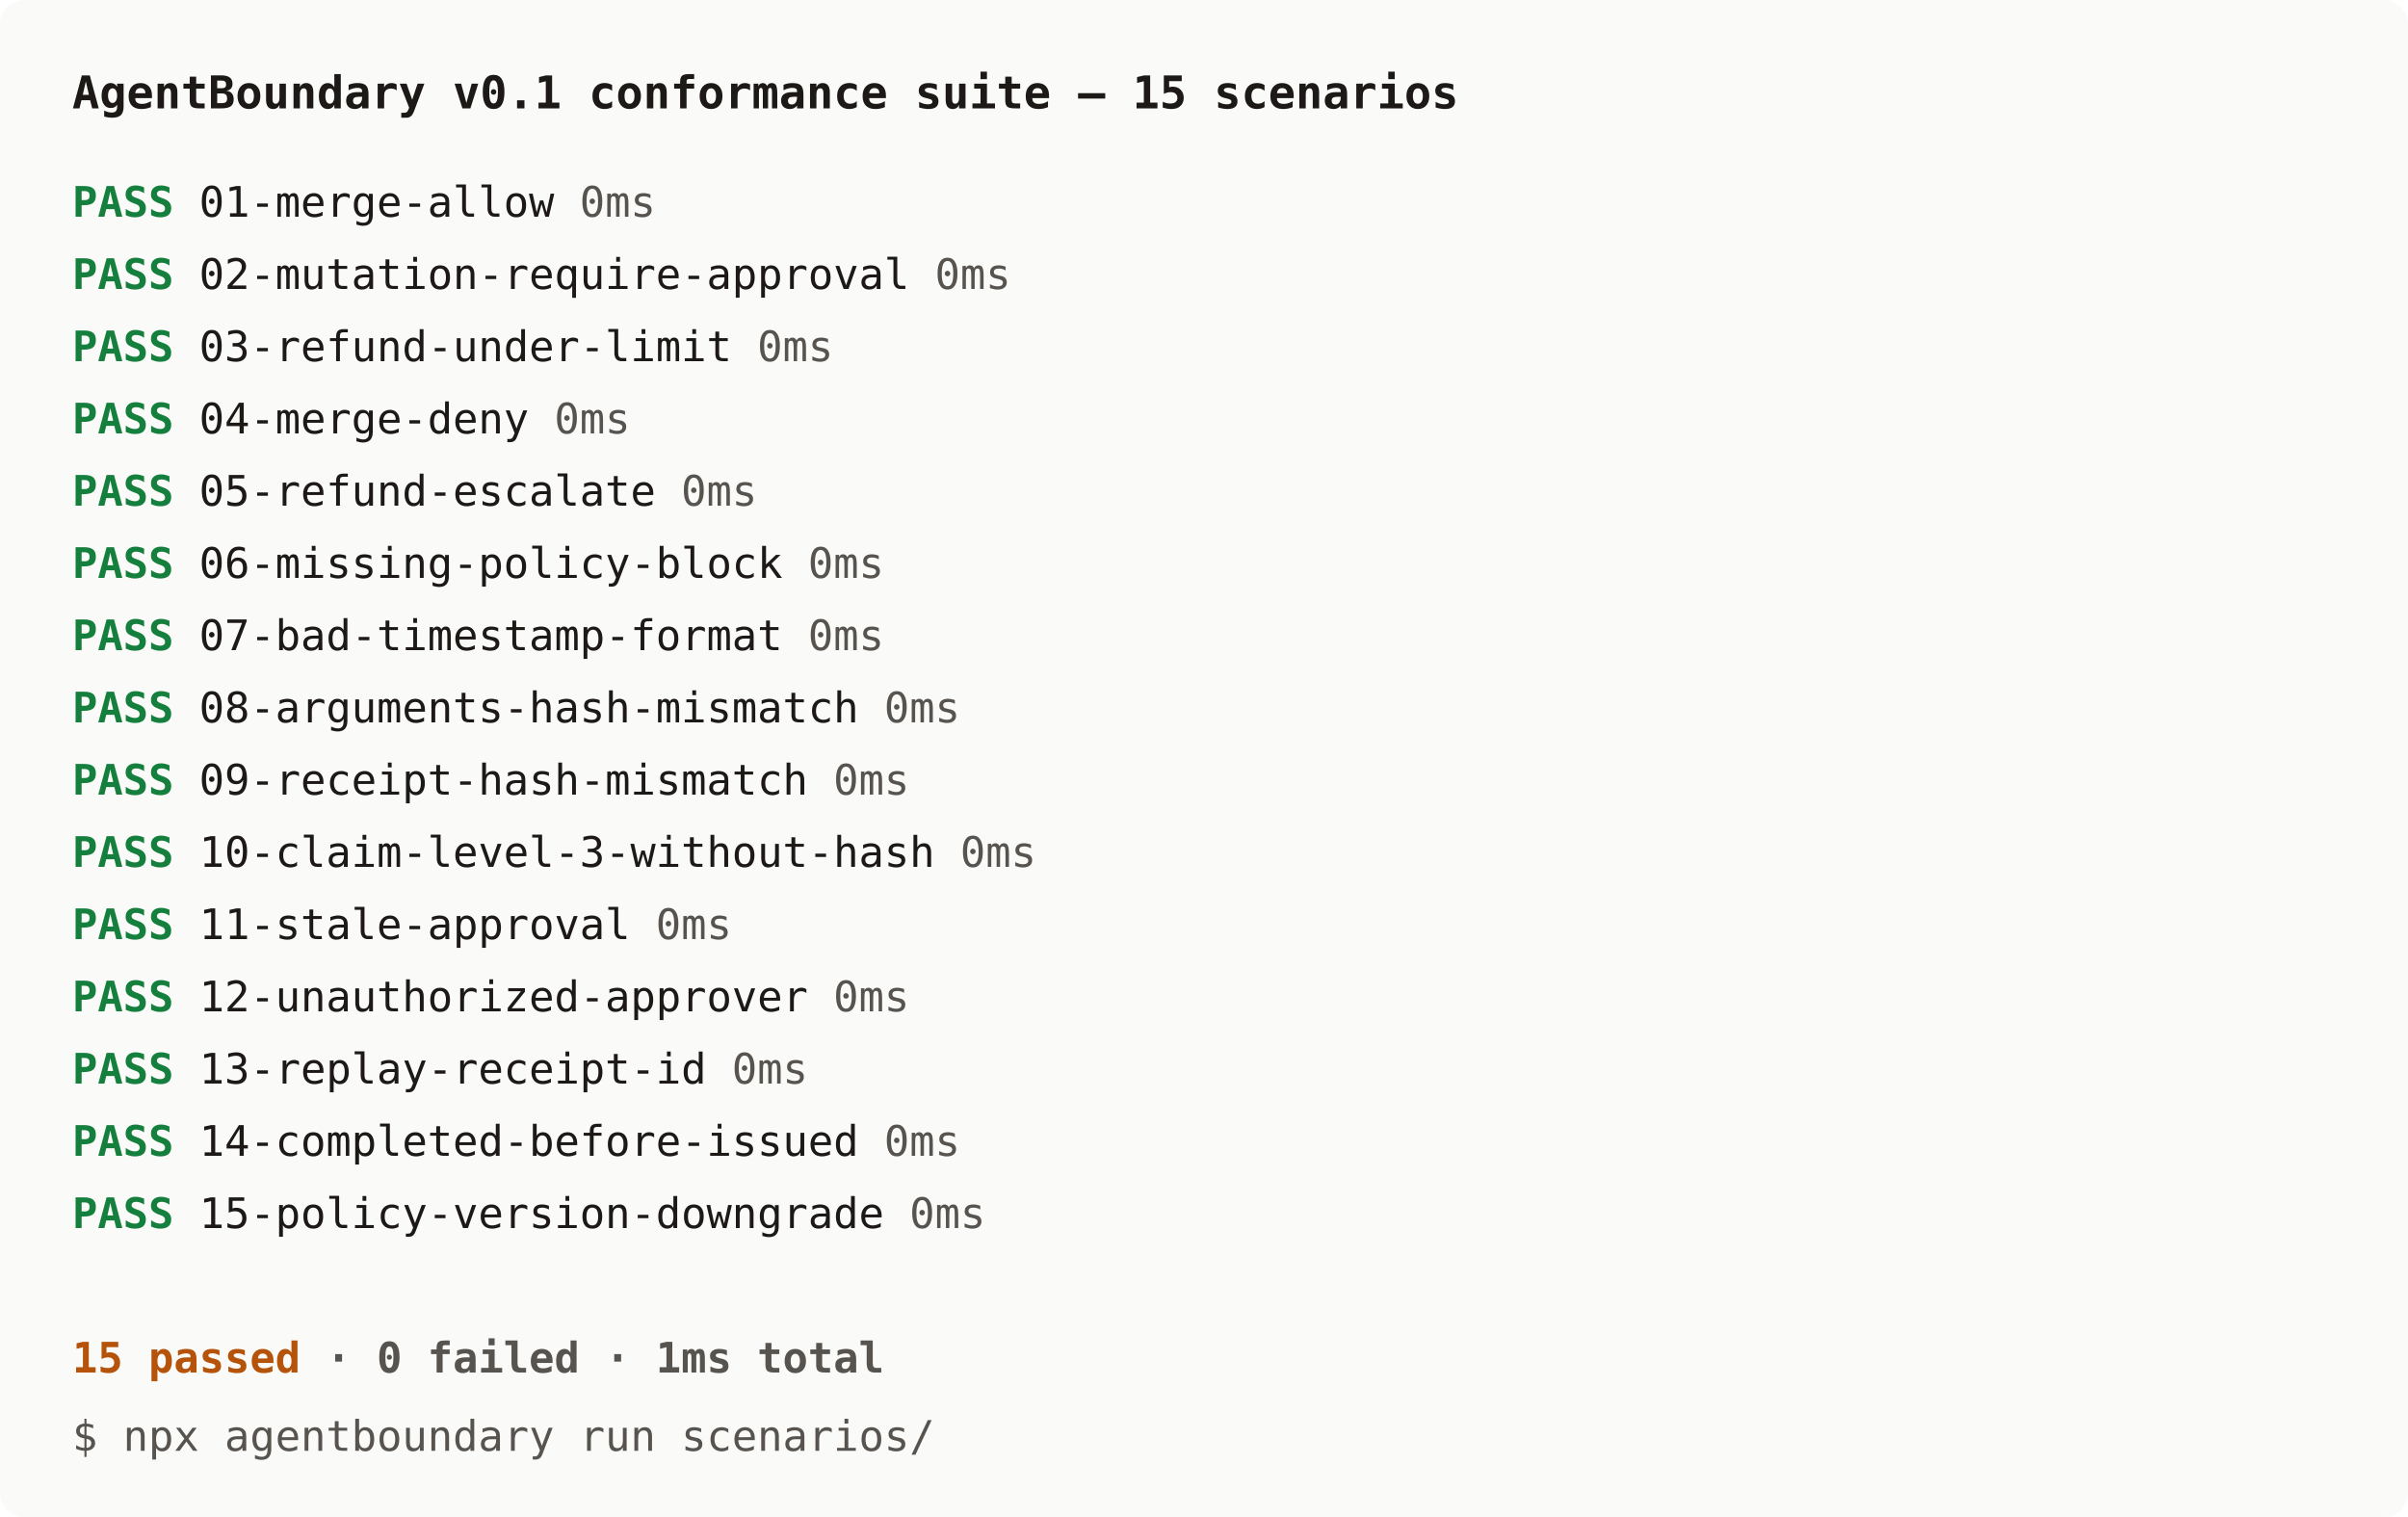
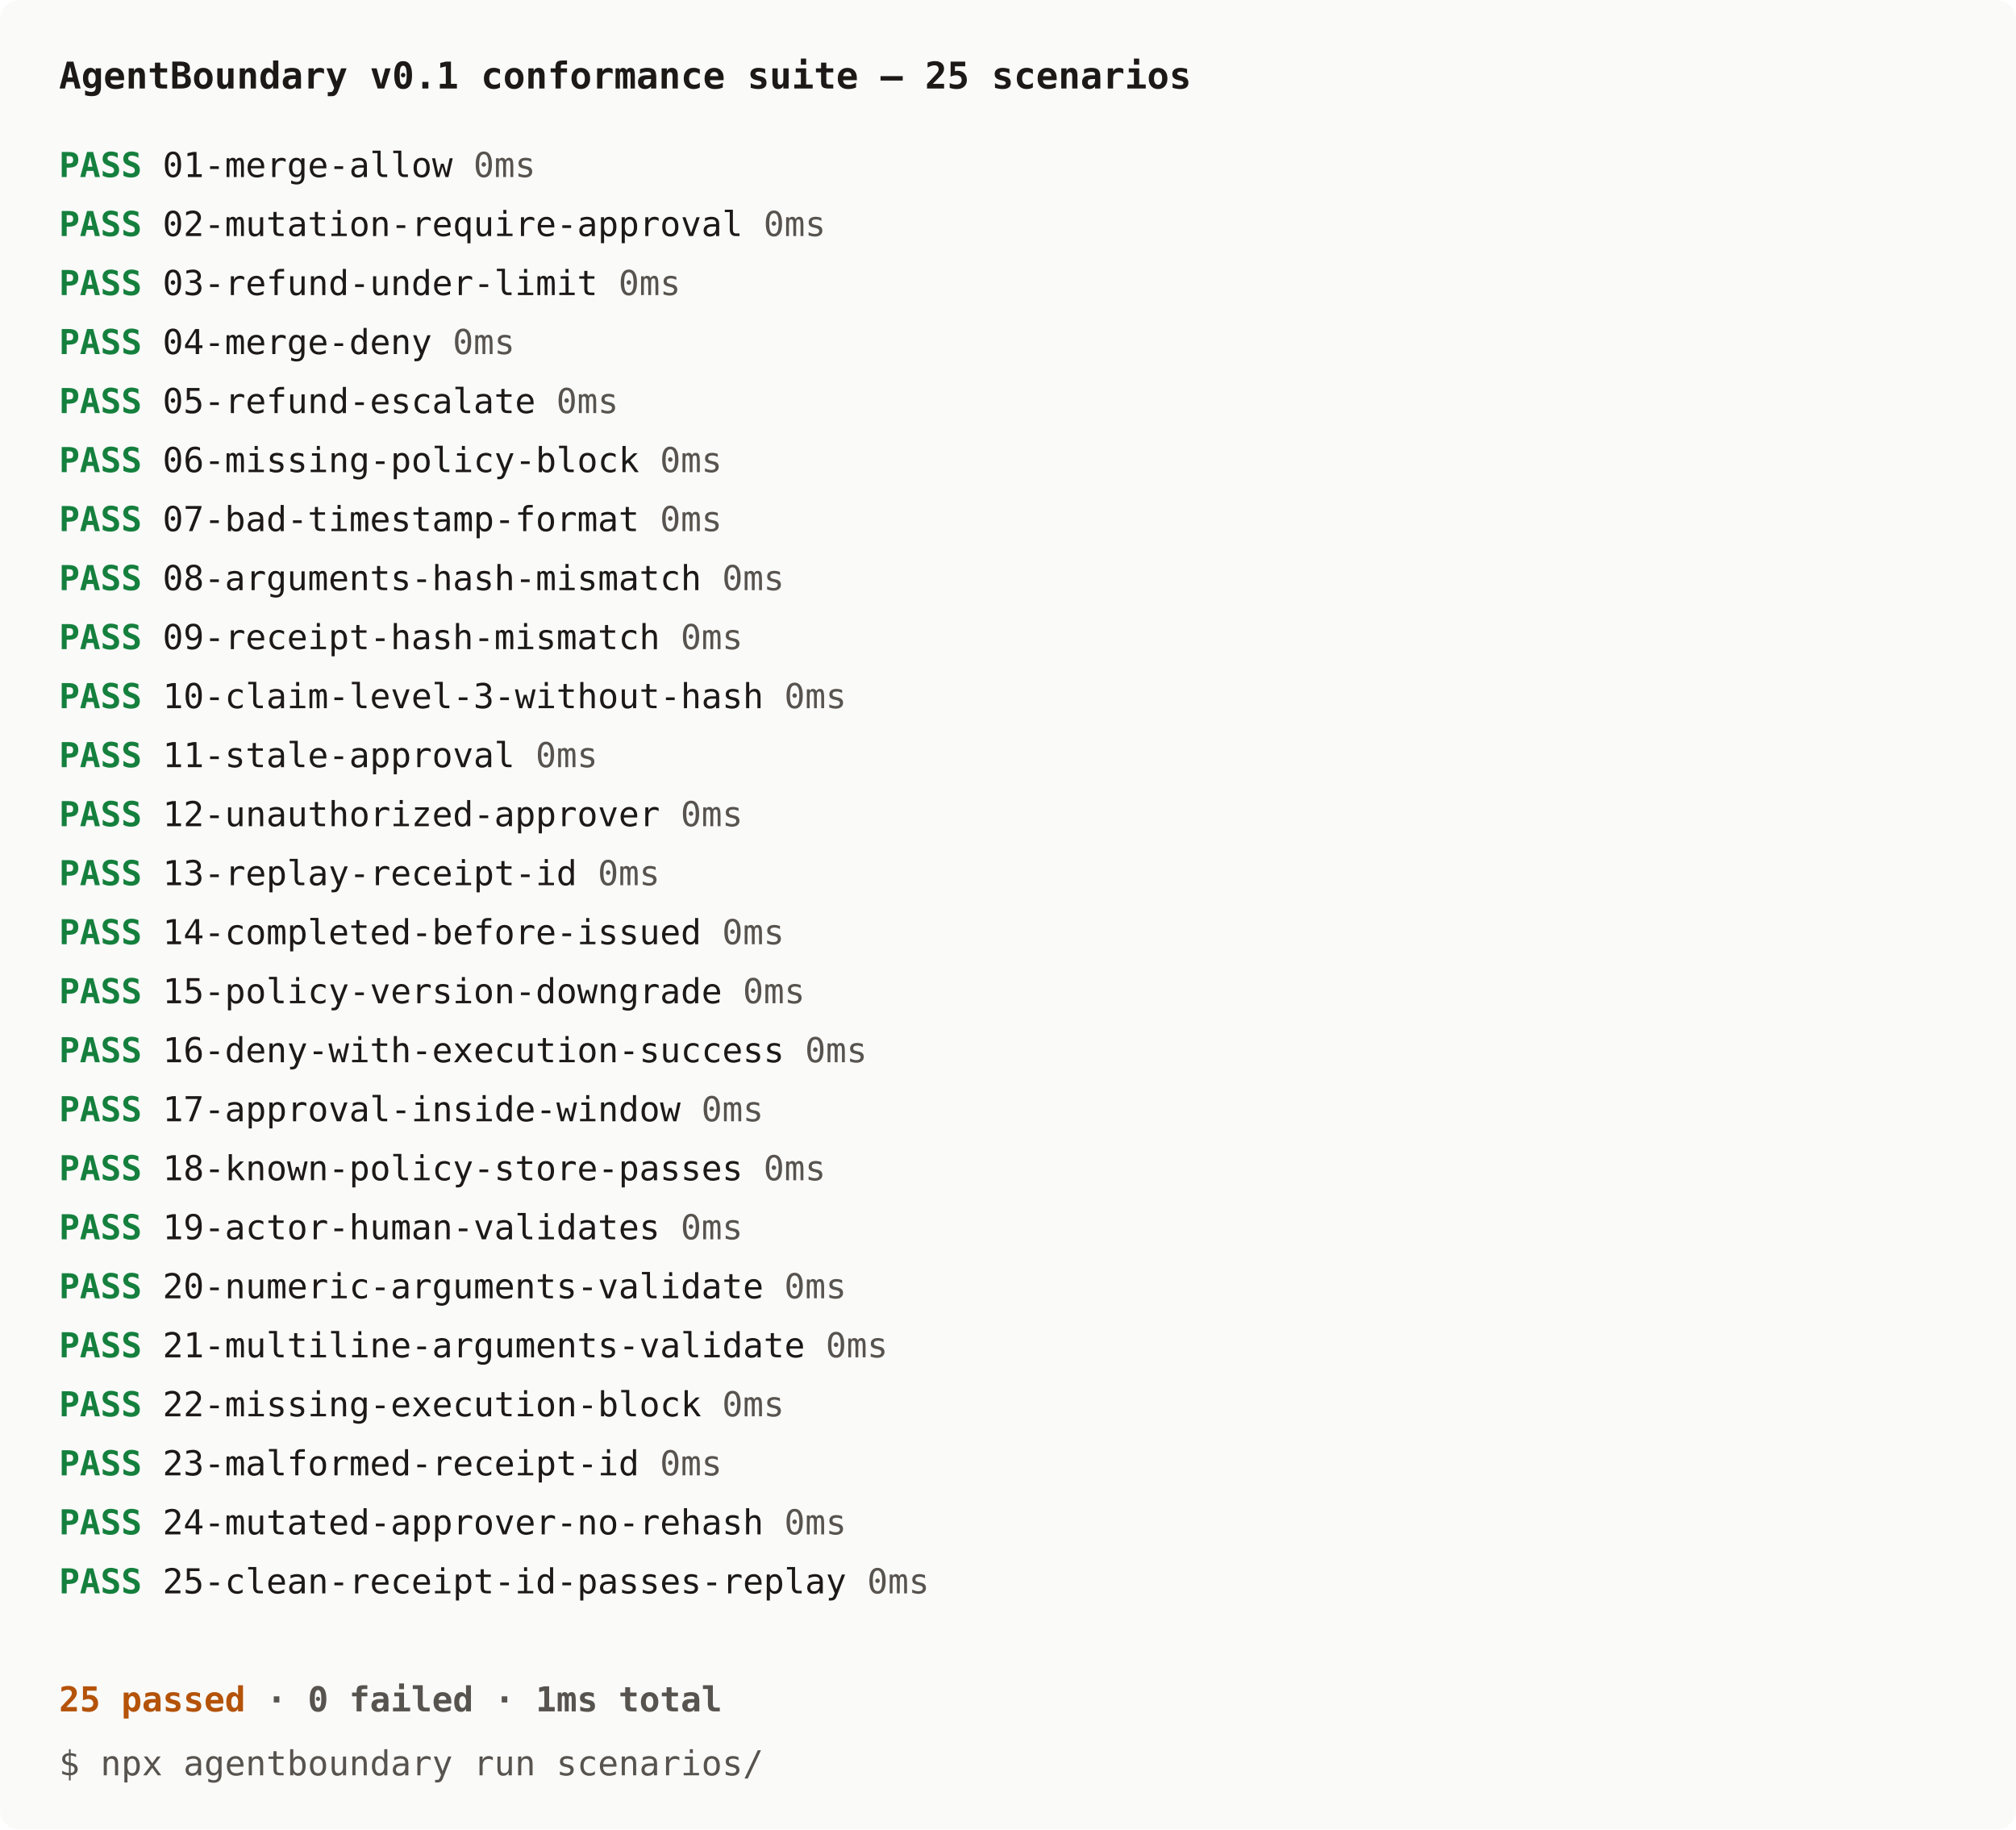
- <svg xmlns="http://www.w3.org/2000/svg" viewBox="0 0 800 504" role="img" aria-label="AgentBoundary v0.1 conformance suite — 15 of 15 scenarios pass">
+ <svg xmlns="http://www.w3.org/2000/svg" viewBox="0 0 820 744" role="img" aria-label="AgentBoundary v0.1 conformance suite — 25 of 25 scenarios pass">
  <style>
    .bg { fill: #fafaf9; }
    .fg { fill: #1c1917; }
    .muted { fill: #57534e; }
    .pass { fill: #15803d; }
    .accent { fill: #b45309; }
    @media (prefers-color-scheme: dark) {
      .bg { fill: #0c0a09; }
      .fg { fill: #f5f5f4; }
      .muted { fill: #a8a29e; }
      .pass { fill: #4ade80; }
      .accent { fill: #fbbf24; }
    }
    text { font-family: ui-monospace, SFMono-Regular, "SF Mono", Menlo, Monaco, "Cascadia Mono", Consolas, monospace; font-size: 14px; }
    .title { font-size: 15px; font-weight: 600; }
    .footer { font-size: 14px; font-weight: 600; }
  </style>
-   <rect class="bg" width="800" height="504" rx="8" />
-   <text class="fg title" x="24" y="36">AgentBoundary v0.1 conformance suite — 15 scenarios</text>
+   <rect class="bg" width="820" height="744" rx="8" />
+   <text class="fg title" x="24" y="36">AgentBoundary v0.1 conformance suite — 25 scenarios</text>
  <g transform="translate(24,72)">
    <text y="0">
      <tspan class="pass" font-weight="600">PASS</tspan>
      <tspan class="fg">01-merge-allow</tspan>
      <tspan class="muted">0ms</tspan>
    </text>
    <text y="24">
      <tspan class="pass" font-weight="600">PASS</tspan>
      <tspan class="fg">02-mutation-require-approval</tspan>
      <tspan class="muted">0ms</tspan>
    </text>
    <text y="48">
      <tspan class="pass" font-weight="600">PASS</tspan>
      <tspan class="fg">03-refund-under-limit</tspan>
      <tspan class="muted">0ms</tspan>
    </text>
    <text y="72">
      <tspan class="pass" font-weight="600">PASS</tspan>
      <tspan class="fg">04-merge-deny</tspan>
      <tspan class="muted">0ms</tspan>
    </text>
    <text y="96">
      <tspan class="pass" font-weight="600">PASS</tspan>
      <tspan class="fg">05-refund-escalate</tspan>
      <tspan class="muted">0ms</tspan>
    </text>
    <text y="120">
      <tspan class="pass" font-weight="600">PASS</tspan>
      <tspan class="fg">06-missing-policy-block</tspan>
      <tspan class="muted">0ms</tspan>
    </text>
    <text y="144">
      <tspan class="pass" font-weight="600">PASS</tspan>
      <tspan class="fg">07-bad-timestamp-format</tspan>
      <tspan class="muted">0ms</tspan>
    </text>
    <text y="168">
      <tspan class="pass" font-weight="600">PASS</tspan>
      <tspan class="fg">08-arguments-hash-mismatch</tspan>
      <tspan class="muted">0ms</tspan>
    </text>
    <text y="192">
      <tspan class="pass" font-weight="600">PASS</tspan>
      <tspan class="fg">09-receipt-hash-mismatch</tspan>
      <tspan class="muted">0ms</tspan>
    </text>
    <text y="216">
      <tspan class="pass" font-weight="600">PASS</tspan>
      <tspan class="fg">10-claim-level-3-without-hash</tspan>
      <tspan class="muted">0ms</tspan>
    </text>
    <text y="240">
      <tspan class="pass" font-weight="600">PASS</tspan>
      <tspan class="fg">11-stale-approval</tspan>
      <tspan class="muted">0ms</tspan>
    </text>
    <text y="264">
      <tspan class="pass" font-weight="600">PASS</tspan>
      <tspan class="fg">12-unauthorized-approver</tspan>
      <tspan class="muted">0ms</tspan>
    </text>
    <text y="288">
      <tspan class="pass" font-weight="600">PASS</tspan>
      <tspan class="fg">13-replay-receipt-id</tspan>
      <tspan class="muted">0ms</tspan>
    </text>
    <text y="312">
      <tspan class="pass" font-weight="600">PASS</tspan>
      <tspan class="fg">14-completed-before-issued</tspan>
      <tspan class="muted">0ms</tspan>
    </text>
    <text y="336">
      <tspan class="pass" font-weight="600">PASS</tspan>
      <tspan class="fg">15-policy-version-downgrade</tspan>
      <tspan class="muted">0ms</tspan>
    </text>
+     <text y="360">
+       <tspan class="pass" font-weight="600">PASS</tspan>
+       <tspan class="fg">16-deny-with-execution-success</tspan>
+       <tspan class="muted">0ms</tspan>
+     </text>
+     <text y="384">
+       <tspan class="pass" font-weight="600">PASS</tspan>
+       <tspan class="fg">17-approval-inside-window</tspan>
+       <tspan class="muted">0ms</tspan>
+     </text>
+     <text y="408">
+       <tspan class="pass" font-weight="600">PASS</tspan>
+       <tspan class="fg">18-known-policy-store-passes</tspan>
+       <tspan class="muted">0ms</tspan>
+     </text>
+     <text y="432">
+       <tspan class="pass" font-weight="600">PASS</tspan>
+       <tspan class="fg">19-actor-human-validates</tspan>
+       <tspan class="muted">0ms</tspan>
+     </text>
+     <text y="456">
+       <tspan class="pass" font-weight="600">PASS</tspan>
+       <tspan class="fg">20-numeric-arguments-validate</tspan>
+       <tspan class="muted">0ms</tspan>
+     </text>
+     <text y="480">
+       <tspan class="pass" font-weight="600">PASS</tspan>
+       <tspan class="fg">21-multiline-arguments-validate</tspan>
+       <tspan class="muted">0ms</tspan>
+     </text>
+     <text y="504">
+       <tspan class="pass" font-weight="600">PASS</tspan>
+       <tspan class="fg">22-missing-execution-block</tspan>
+       <tspan class="muted">0ms</tspan>
+     </text>
+     <text y="528">
+       <tspan class="pass" font-weight="600">PASS</tspan>
+       <tspan class="fg">23-malformed-receipt-id</tspan>
+       <tspan class="muted">0ms</tspan>
+     </text>
+     <text y="552">
+       <tspan class="pass" font-weight="600">PASS</tspan>
+       <tspan class="fg">24-mutated-approver-no-rehash</tspan>
+       <tspan class="muted">0ms</tspan>
+     </text>
+     <text y="576">
+       <tspan class="pass" font-weight="600">PASS</tspan>
+       <tspan class="fg">25-clean-receipt-id-passes-replay</tspan>
+       <tspan class="muted">0ms</tspan>
+     </text>
  </g>
-   <text x="24" y="456" class="footer">
-     <tspan class="accent">15 passed</tspan>
+   <text x="24" y="696" class="footer">
+     <tspan class="accent">25 passed</tspan>
    <tspan class="muted">·  0 failed  ·  1ms total</tspan>
  </text>
-   <text x="24" y="482" class="muted" font-size="12">$ npx agentboundary run scenarios/</text>
+   <text x="24" y="722" class="muted" font-size="12">$ npx agentboundary run scenarios/</text>
</svg>
